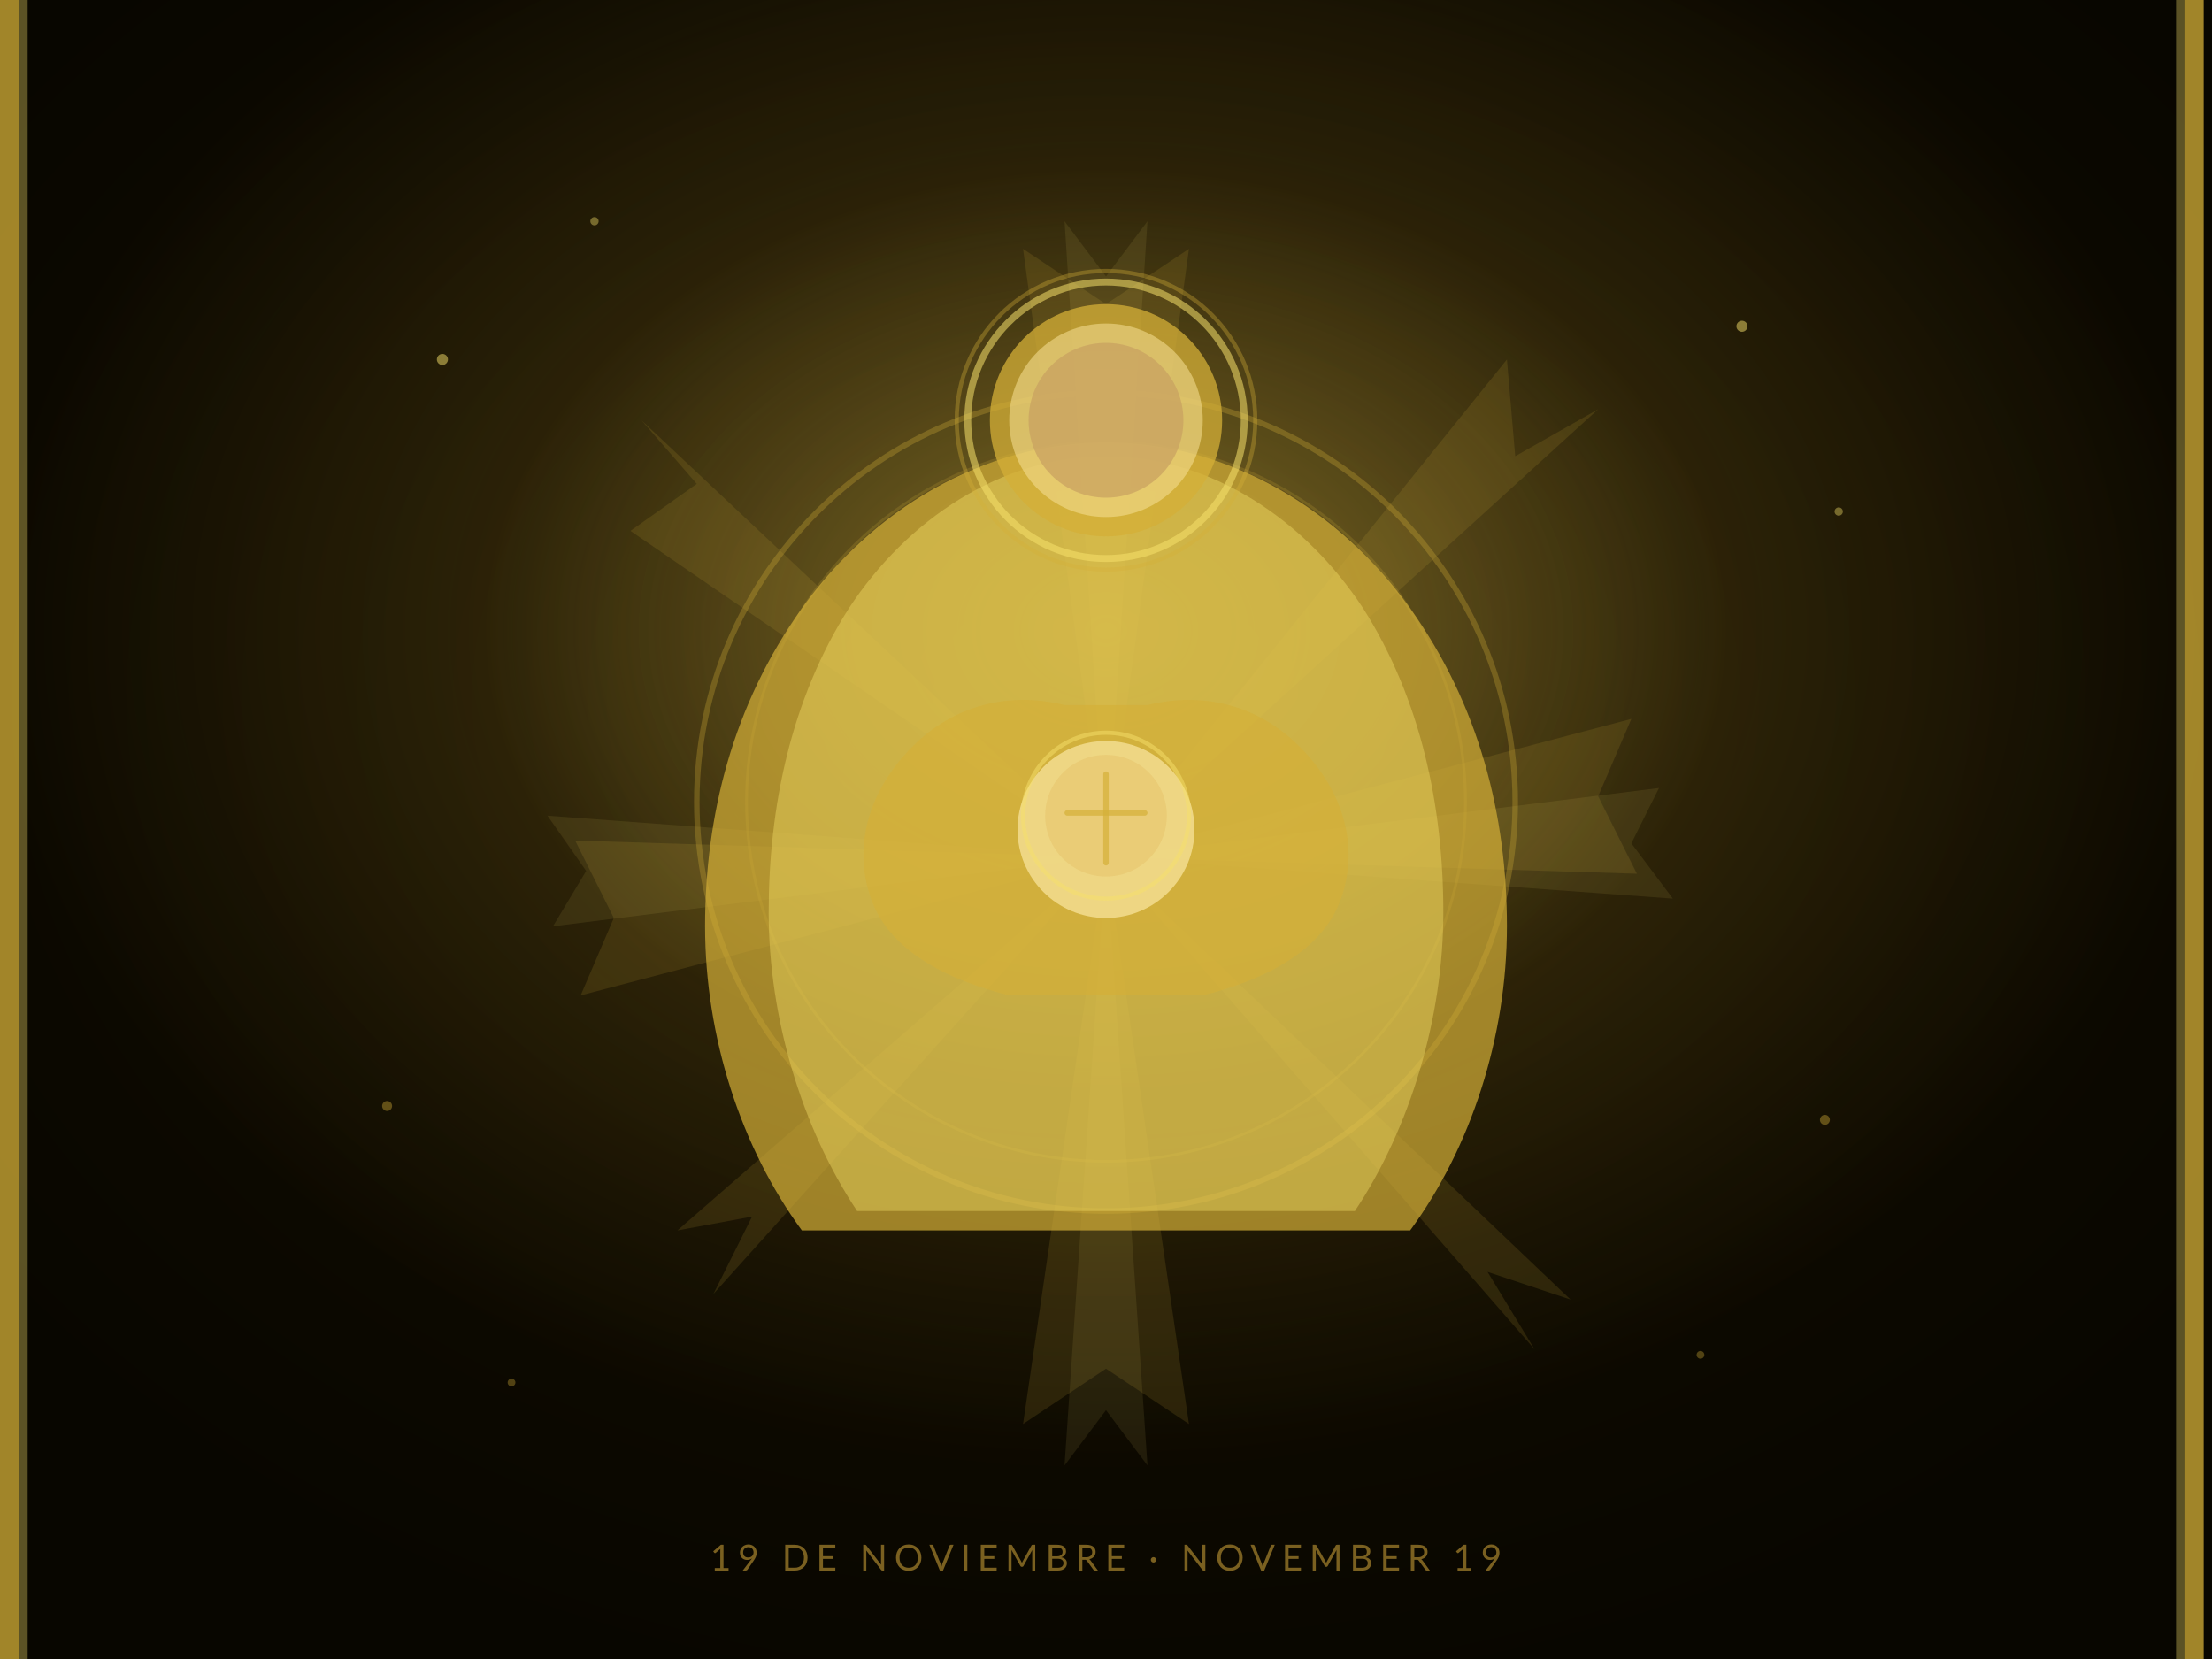
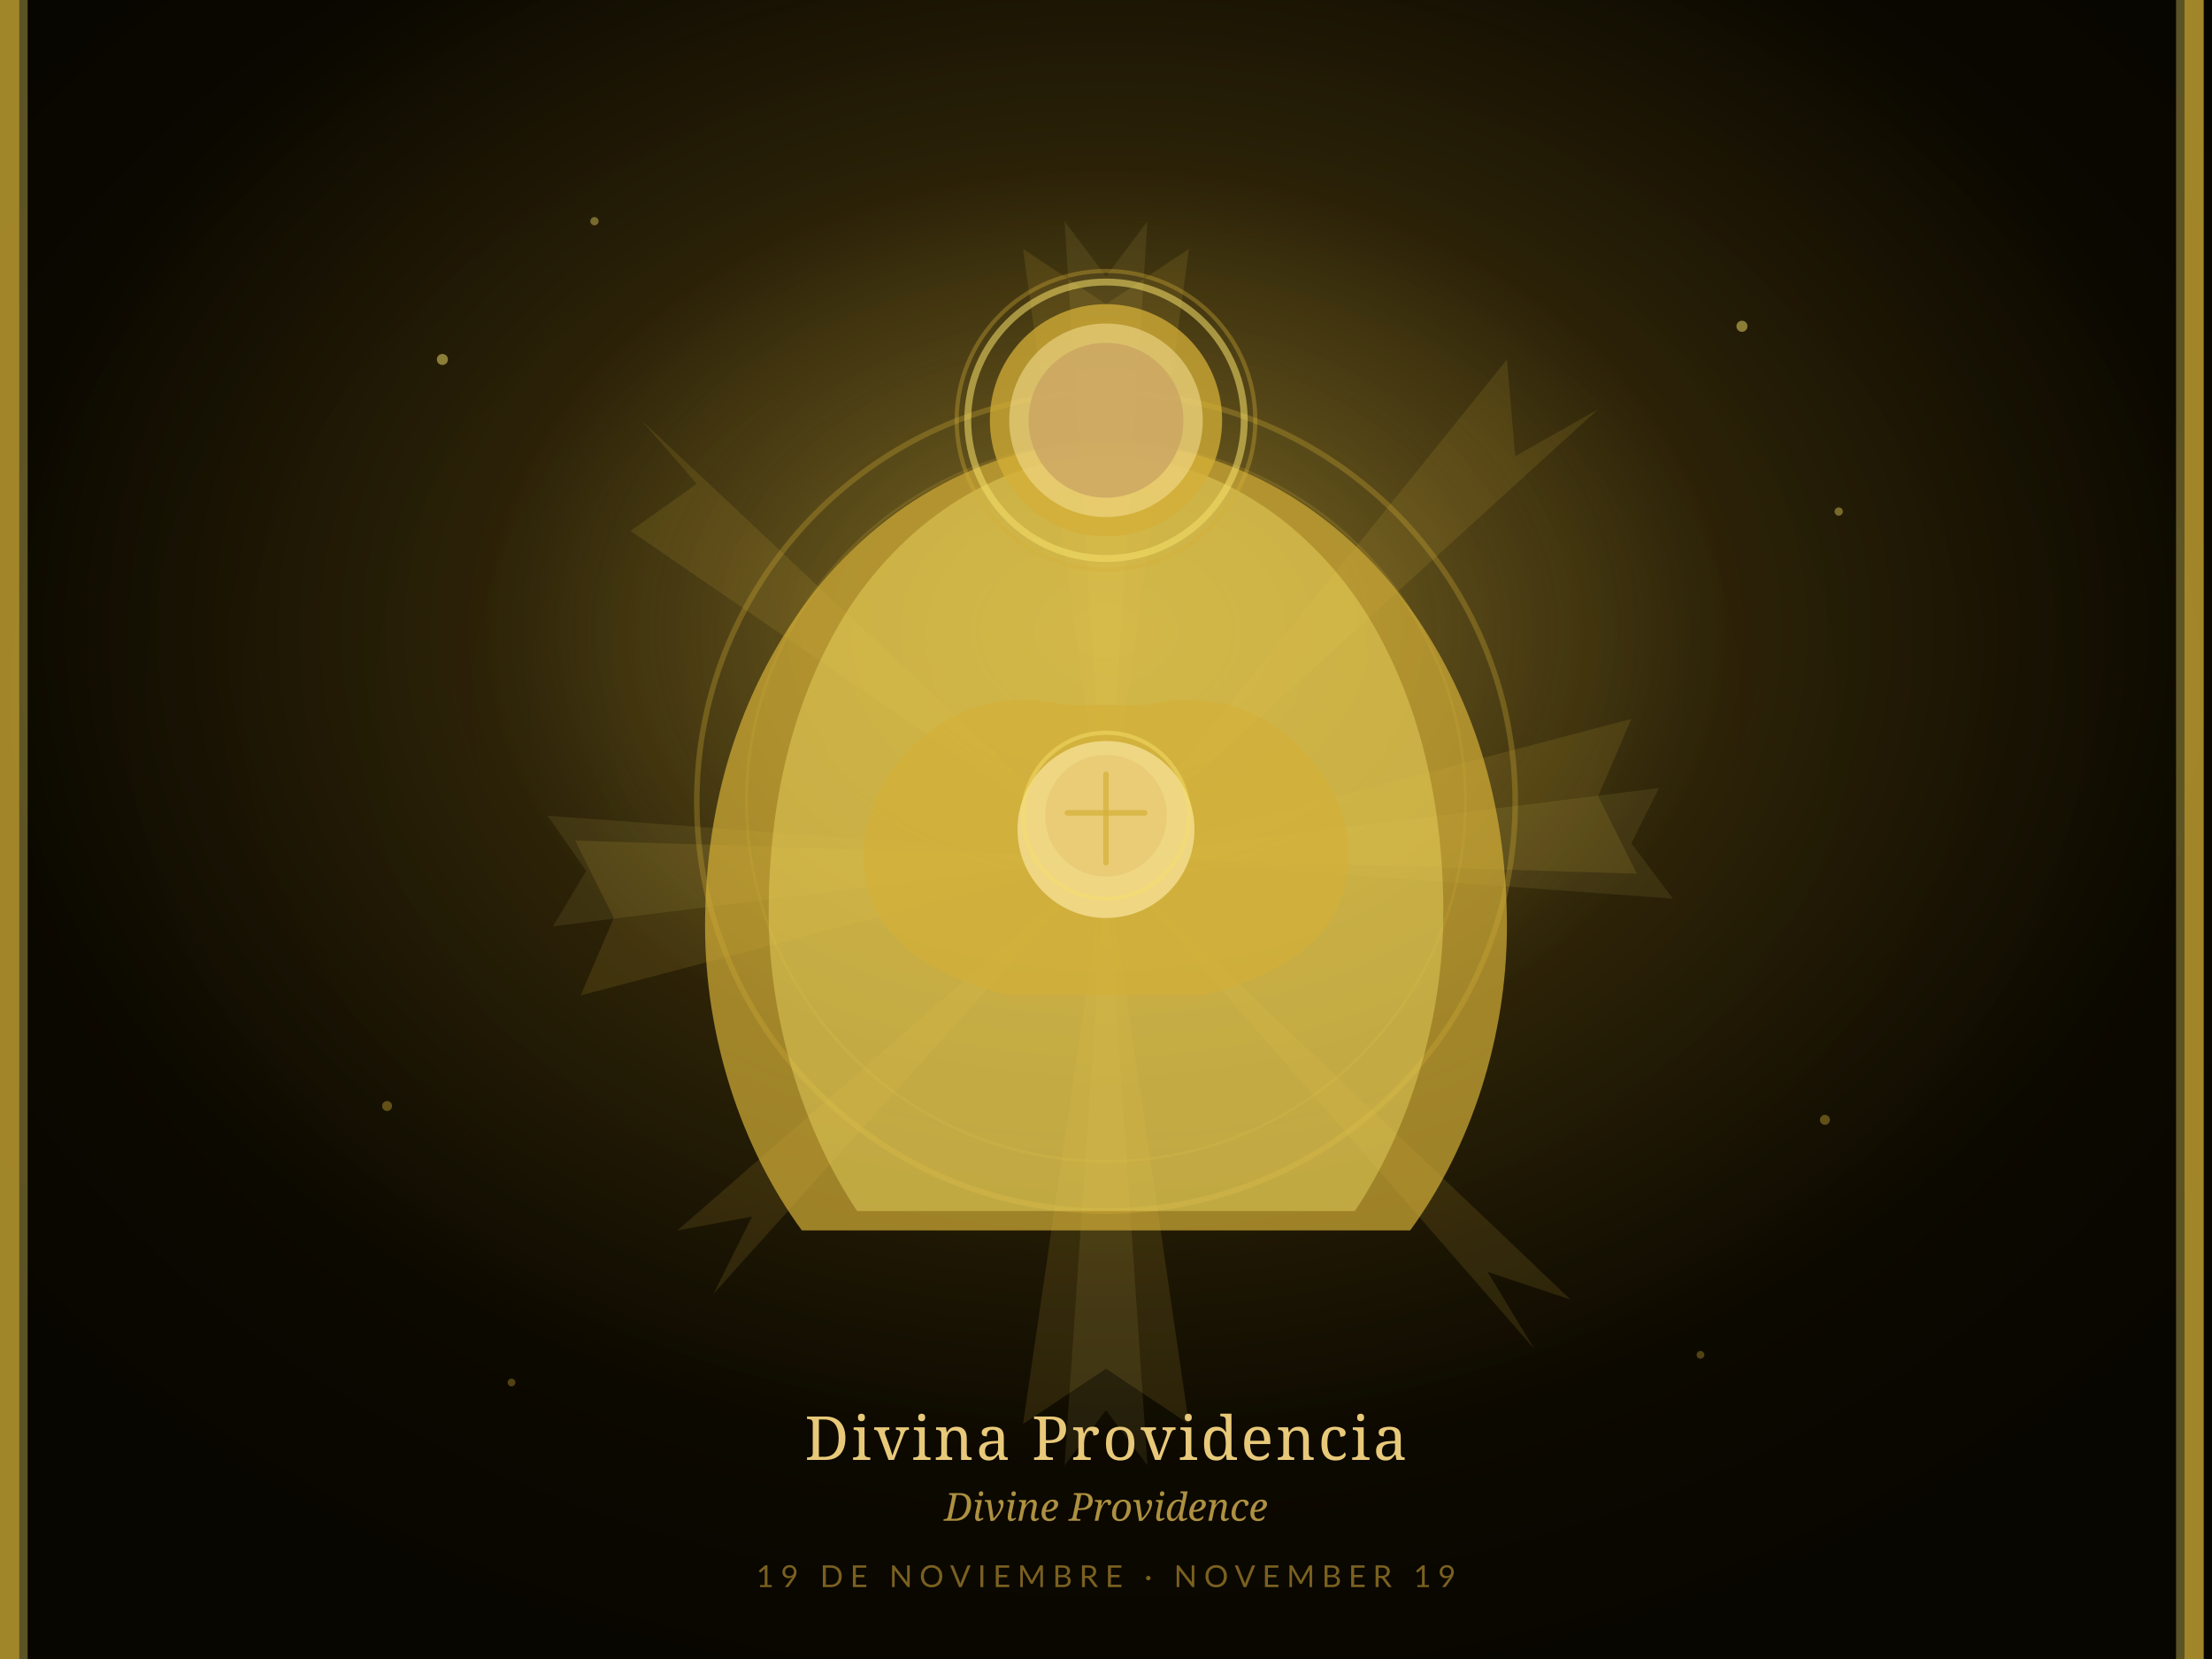
<svg xmlns="http://www.w3.org/2000/svg" viewBox="0 0 800 600" width="800" height="600">
  <defs>
    <radialGradient id="dpBg" cx="50%" cy="42%" r="62%">
      <stop offset="0%" stop-color="#1a1200" />
      <stop offset="100%" stop-color="#080600" />
    </radialGradient>
    <radialGradient id="dpGlow" cx="50%" cy="38%" r="50%">
      <stop offset="0%" stop-color="rgba(212,175,55,0.30)" />
      <stop offset="100%" stop-color="rgba(212,175,55,0)" />
    </radialGradient>
    <radialGradient id="dpGlow2" cx="50%" cy="38%" r="28%">
      <stop offset="0%" stop-color="rgba(248,220,100,0.28)" />
      <stop offset="100%" stop-color="rgba(248,220,100,0)" />
    </radialGradient>
  </defs>
  <rect width="800" height="600" fill="url(#dpBg)" />
  <rect width="800" height="600" fill="url(#dpGlow)" />
  <rect width="800" height="600" fill="url(#dpGlow2)" />
  <rect x="0" y="0" width="7" height="600" fill="#d4af37" opacity="0.75" />
  <rect x="7" y="0" width="3" height="600" fill="#f5e06a" opacity="0.35" />
  <rect x="790" y="0" width="7" height="600" fill="#d4af37" opacity="0.75" />
  <rect x="787" y="0" width="3" height="600" fill="#f5e06a" opacity="0.35" />
  <g opacity="0.14" fill="#d4af37">
    <polygon points="400,310 370,90  400,110 430,90" />
    <polygon points="400,310 590,260 578,288 592,316" />
    <polygon points="400,310 430,515 400,495 370,515" />
    <polygon points="400,310 210,360 222,332 208,304" />
    <polygon points="400,310 545,130 548,165 578,148" />
    <polygon points="400,310 568,470 538,460 555,488" />
    <polygon points="400,310 258,468 272,440 245,445" />
    <polygon points="400,310 232,152 252,175 228,192" />
  </g>
  <g opacity="0.09" fill="#f5e06a">
    <polygon points="400,310 385,80  400,100 415,80" />
    <polygon points="400,310 600,285 590,305 605,325" />
    <polygon points="400,310 415,530 400,510 385,530" />
    <polygon points="400,310 200,335 212,315 198,295" />
  </g>
  <circle cx="400" cy="290" r="148" fill="none" stroke="#d4af37" stroke-width="2" opacity="0.30" />
  <circle cx="400" cy="290" r="130" fill="none" stroke="#d4af37" stroke-width="1" opacity="0.18" />
  <path d="M 400 160 C 355 160 315 185 290 220 C 265 255 255 295 255 335 C 255 375 268 415 290 445 L 510 445 C 532 415 545 375 545 335 C 545 295 535 255 510 220 C 485 185 445 160 400 160 Z" fill="#d4af37" opacity="0.70" />
  <path d="M 400 165 C 362 165 328 188 307 220 C 286 253 278 292 278 330 C 278 368 290 408 310 438 L 490 438 C 510 408 522 368 522 330 C 522 292 514 253 493 220 C 472 188 438 165 400 165 Z" fill="#f5e06a" opacity="0.40" />
  <circle cx="400" cy="152" r="42" fill="#d4af37" opacity="0.75" />
  <circle cx="400" cy="152" r="35" fill="#f5e095" opacity="0.55" />
  <circle cx="400" cy="152" r="28" fill="#c8a060" opacity="0.70" />
  <circle cx="400" cy="152" r="50" fill="none" stroke="#f5e06a" stroke-width="2.5" opacity="0.55" />
  <circle cx="400" cy="152" r="54" fill="none" stroke="#d4af37" stroke-width="1.5" opacity="0.35" />
  <path d="M 330 270 C 315 285 308 305 315 325 C 322 345 345 355 365 360 L 435 360 C 455 355 478 345 485 325 C 492 305 485 285 470 270 C 455 255 435 250 415 255 L 385 255 C 365 250 345 255 330 270 Z" fill="#d4af37" opacity="0.65" />
  <circle cx="400" cy="300" r="32" fill="#f5e095" opacity="0.80" />
  <circle cx="400" cy="295" r="22" fill="#e8c870" opacity="0.70" />
  <circle cx="400" cy="295" r="30" fill="none" stroke="#f5e06a" stroke-width="1.5" opacity="0.50" />
  <line x1="400" y1="280" x2="400" y2="312" stroke="#d4af37" stroke-width="2" stroke-linecap="round" opacity="0.7" />
  <line x1="386" y1="294" x2="414" y2="294" stroke="#d4af37" stroke-width="2" stroke-linecap="round" opacity="0.7" />
  <circle cx="160" cy="130" r="2" fill="#f5e06a" opacity="0.5" />
  <circle cx="215" cy="80" r="1.5" fill="#f5e06a" opacity="0.4" />
  <circle cx="630" cy="118" r="2" fill="#f5e06a" opacity="0.5" />
  <circle cx="665" cy="185" r="1.5" fill="#f5e06a" opacity="0.4" />
  <circle cx="140" cy="400" r="1.8" fill="#d4af37" opacity="0.4" />
  <circle cx="660" cy="405" r="1.8" fill="#d4af37" opacity="0.4" />
  <circle cx="185" cy="500" r="1.4" fill="#d4af37" opacity="0.35" />
  <circle cx="615" cy="490" r="1.4" fill="#d4af37" opacity="0.35" />
-   <text x="400" y="568" text-anchor="middle" font-family="Lato, sans-serif" font-size="13" fill="#7a6020" letter-spacing="2.5">19 DE NOVIEMBRE · NOVEMBER 19</text>
+   <text x="400" y="528" text-anchor="middle" font-family="Georgia, serif" font-size="22" fill="#e8c97a" letter-spacing="1">Divina Providencia</text>
+   <text x="400" y="550" text-anchor="middle" font-family="Georgia, serif" font-size="14" fill="#c9a84c" font-style="italic" opacity="0.85">Divine Providence</text>
+   <text x="400" y="574" text-anchor="middle" font-family="Lato, sans-serif" font-size="11" fill="#7a6020" letter-spacing="2.5">19 DE NOVIEMBRE · NOVEMBER 19</text>
</svg>
